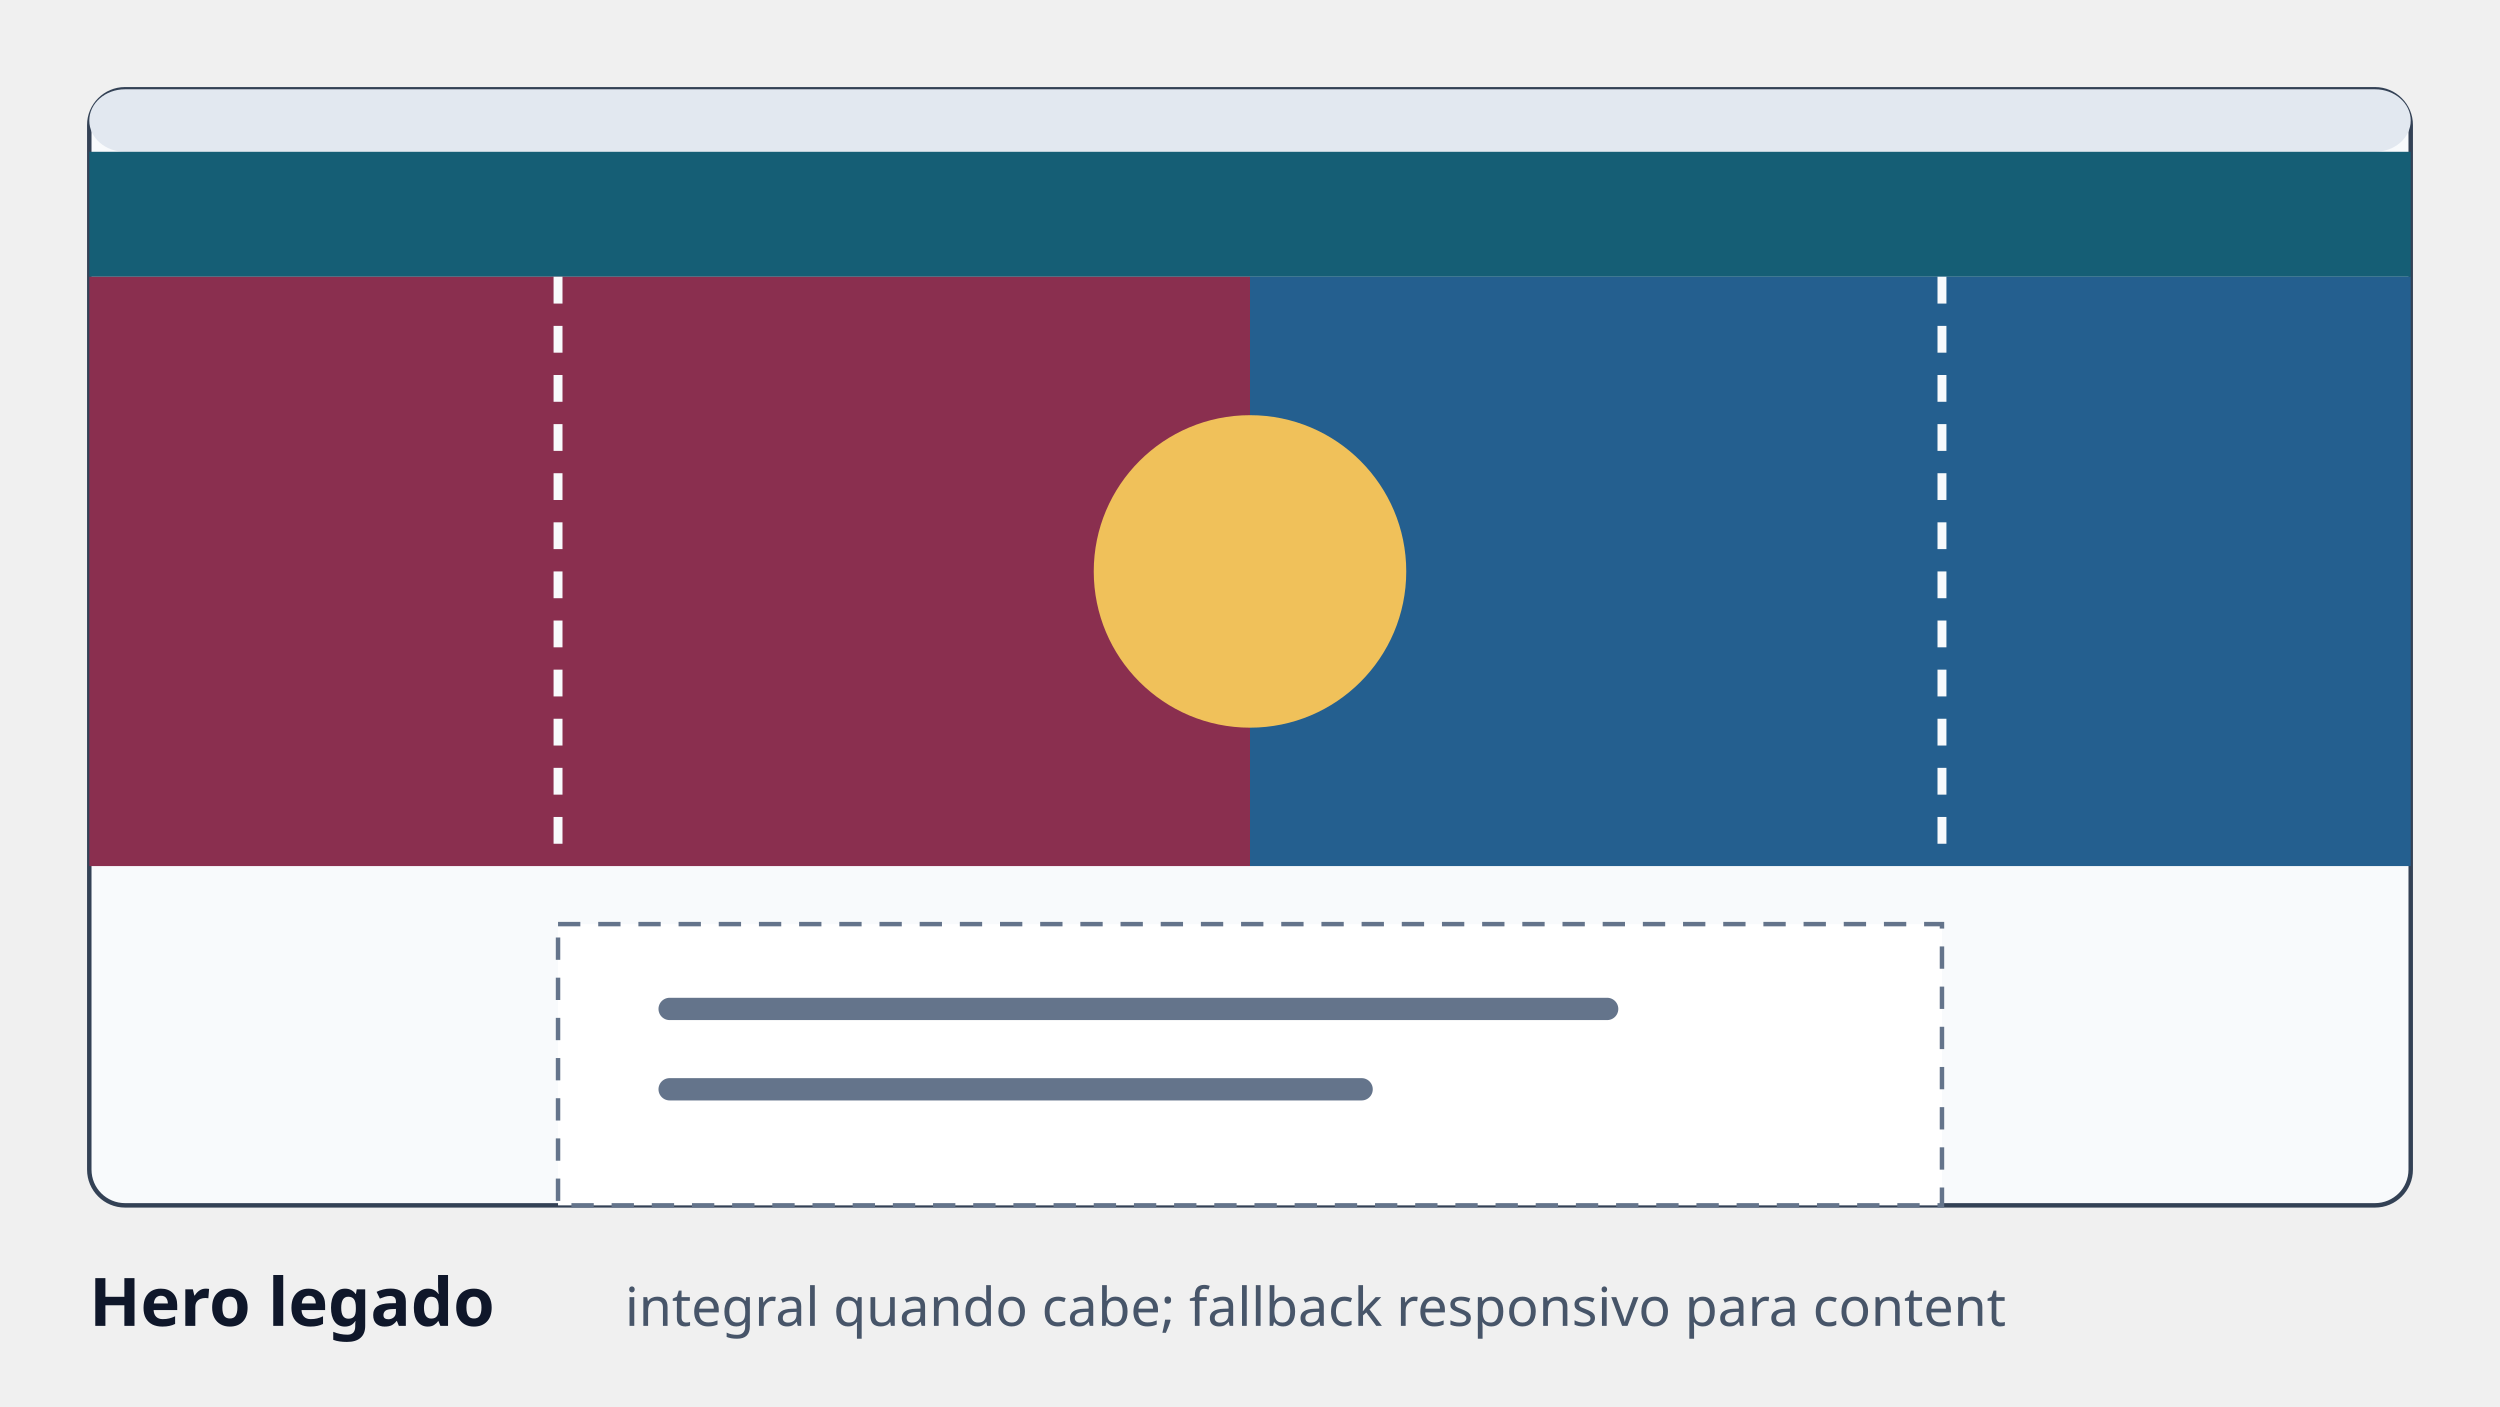
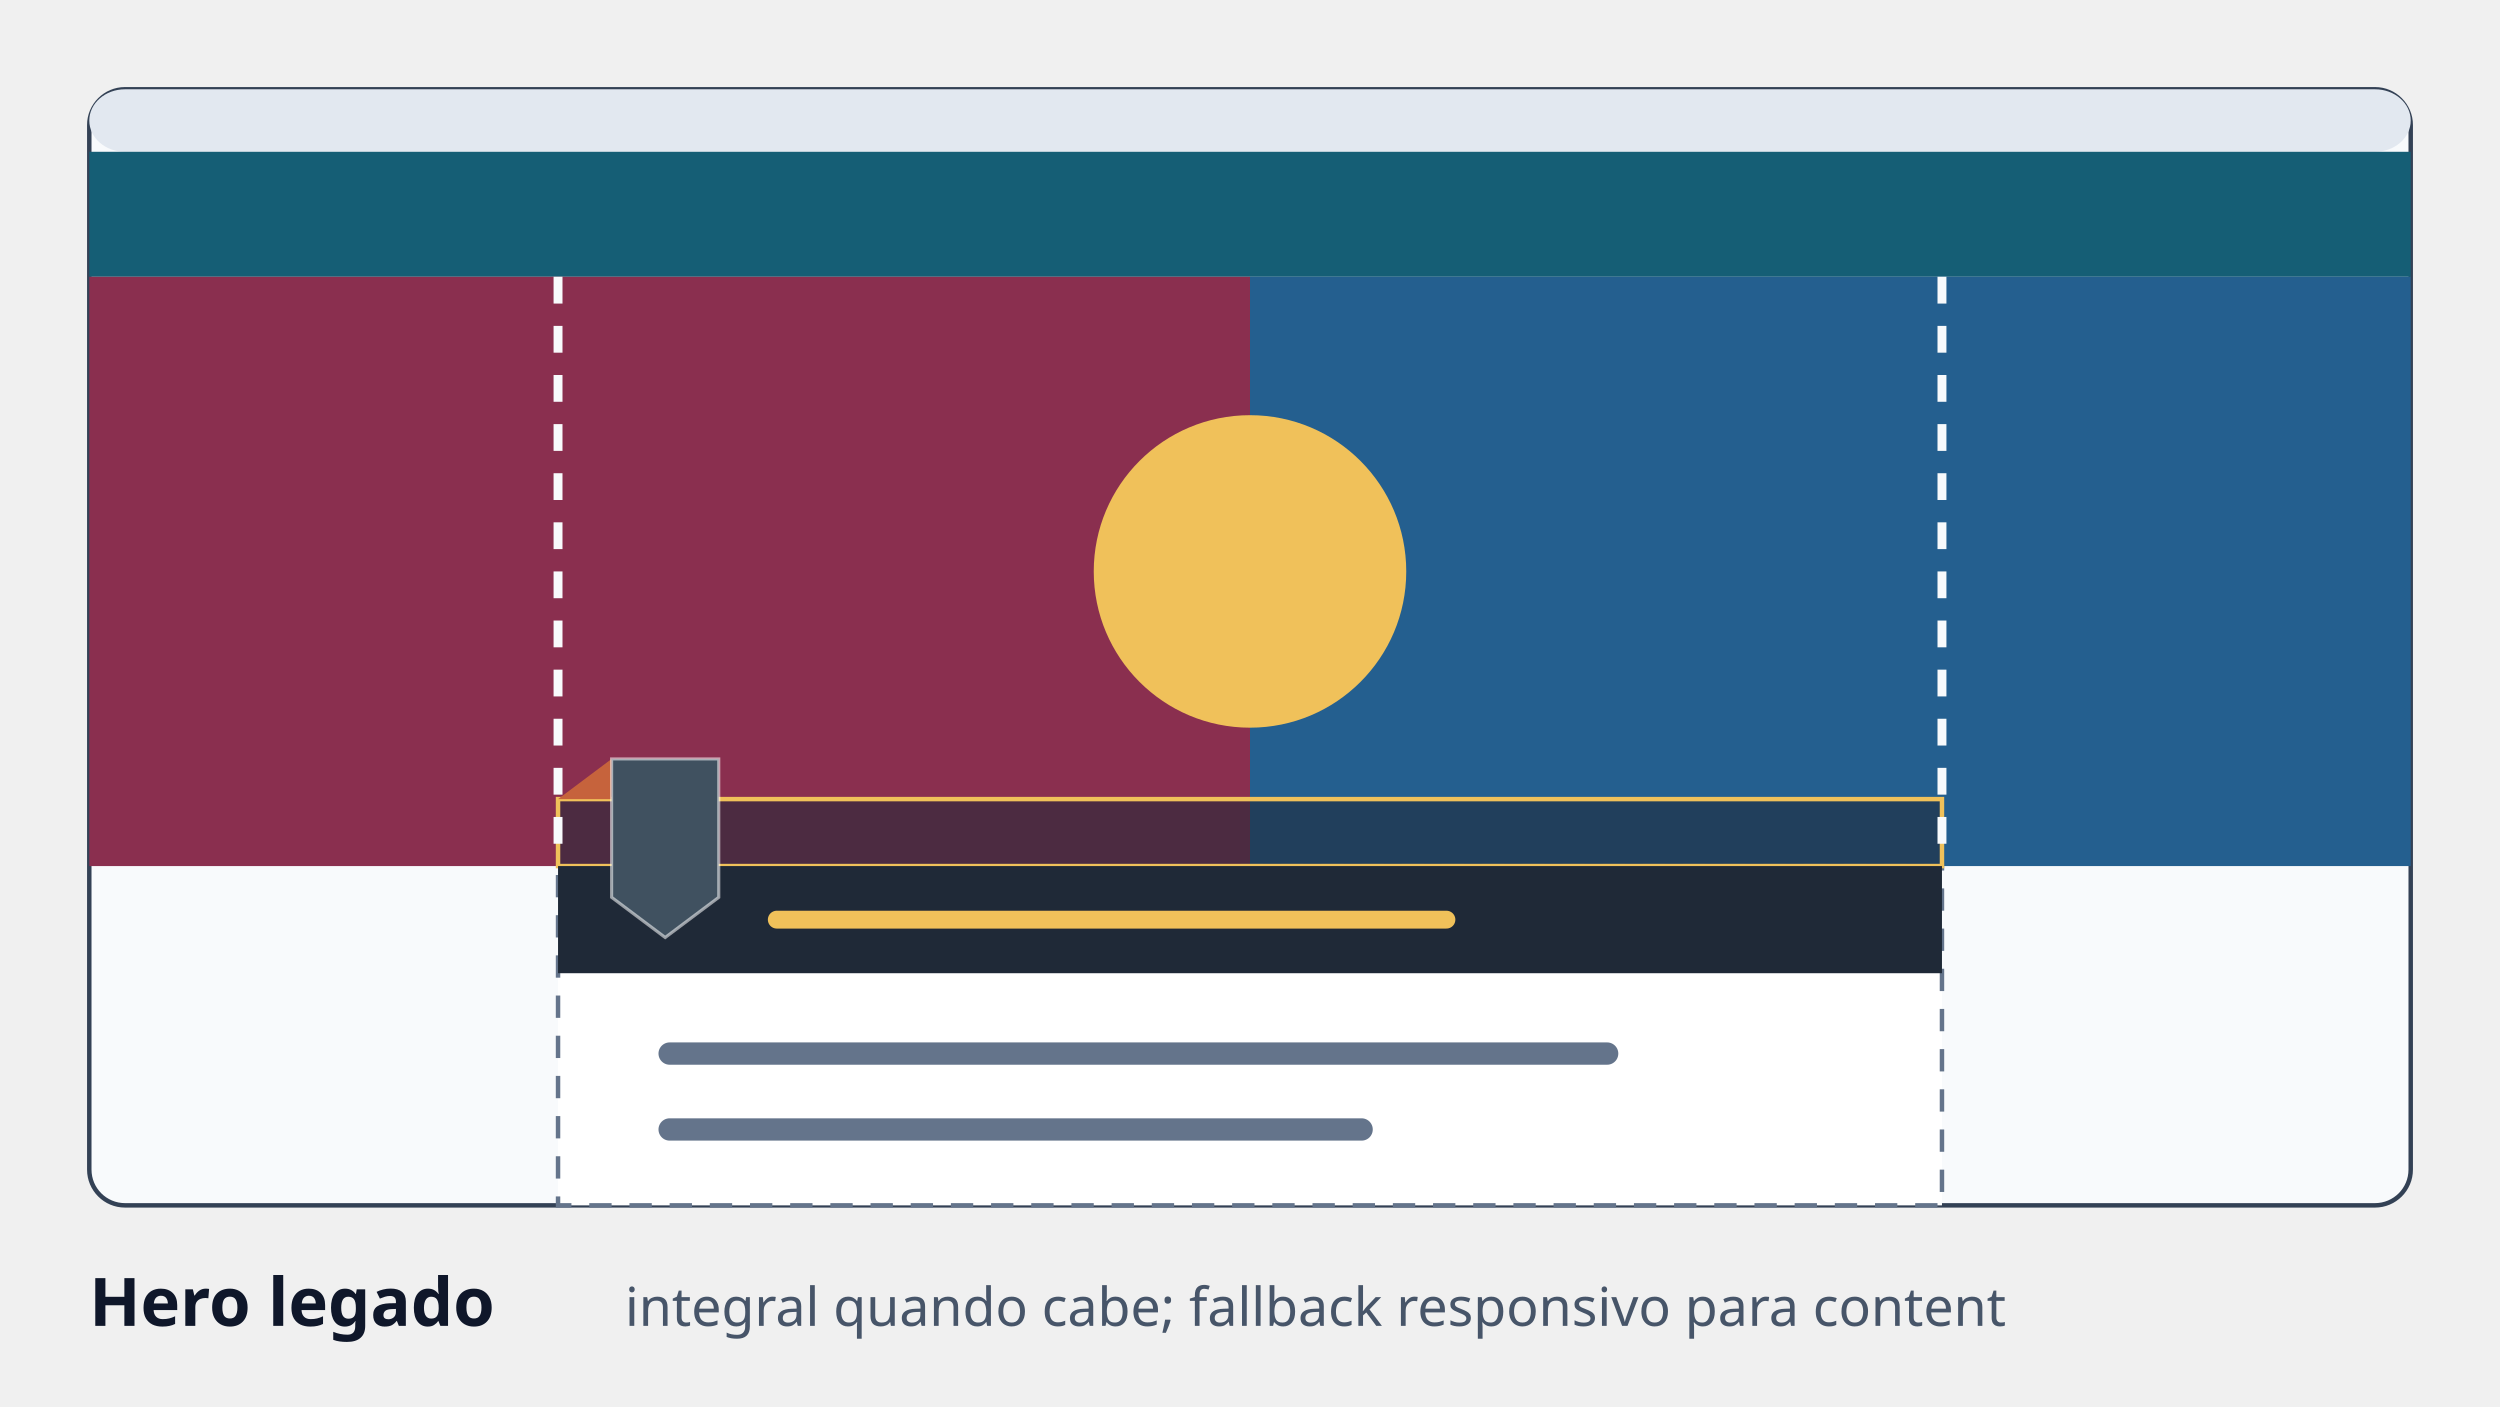
<svg xmlns="http://www.w3.org/2000/svg" width="560" height="315" viewBox="0 0 560 315" role="img" aria-labelledby="title">
  <style>
-     :root{color-scheme:light dark}.frame{fill:#f8fafc;stroke:#334155}.chrome{fill:#e2e8f0}.mast{fill:#155e75}.article{fill:#fff;stroke:#64748b;stroke-dasharray:5 4}.media-a{fill:#8a2f4f}.media-b{fill:#245f8f}.sun{fill:#f0c15a}.line{stroke:#64748b;stroke-width:5;stroke-linecap:round}.guide{fill:none;stroke:#f8fafc;stroke-width:2;stroke-dasharray:6 5}.label{fill:#0f172a;font:600 15px system-ui,sans-serif}.note{fill:#475569;font:12px system-ui,sans-serif}@media(prefers-color-scheme:dark){.frame{fill:#0f172a;stroke:#cbd5e1}.chrome{fill:#334155}.article{fill:#111827;stroke:#94a3b8}.label{fill:#f8fafc}.note{fill:#cbd5e1}.line{stroke:#94a3b8}}
+     :root{color-scheme:light dark}.frame{fill:#f8fafc;stroke:#334155}.chrome{fill:#e2e8f0}.mast{fill:#155e75}.article{fill:#fff;stroke:#64748b;stroke-dasharray:5 4}.media-a{fill:#8a2f4f}.media-b{fill:#245f8f}.sun{fill:#f0c15a}.glass{fill:#1f2937;fill-opacity:.58;stroke:#f0c15a;stroke-width:1}.bar{fill:#1f2937}.flag{fill:#405160;stroke:#fff;stroke-opacity:.55;stroke-width:.7}.fold{fill:#c6633c}.titleline{stroke:#f0c15a;stroke-width:4;stroke-linecap:round}.line{stroke:#64748b;stroke-width:5;stroke-linecap:round}.guide{fill:none;stroke:#f8fafc;stroke-width:2;stroke-dasharray:6 5}.label{fill:#0f172a;font:600 15px system-ui,sans-serif}.note{fill:#475569;font:12px system-ui,sans-serif}@media(prefers-color-scheme:dark){.frame{fill:#0f172a;stroke:#cbd5e1}.chrome{fill:#334155}.article{fill:#111827;stroke:#94a3b8}.label{fill:#f8fafc}.note{fill:#cbd5e1}.line{stroke:#94a3b8}}
  </style>
  <rect class="frame" x="20" y="20" width="520" height="250" rx="8" />
  <rect class="chrome" x="20" y="20" width="520" height="14" rx="8" />
  <rect class="mast" x="20" y="34" width="520" height="28" />
  <rect class="media-a" x="20" y="62" width="260" height="132" />
  <rect class="media-b" x="280" y="62" width="260" height="132" />
  <circle class="sun" cx="280" cy="128" r="35" />
-   <rect class="article" x="125" y="207" width="310" height="63" />
-   <path class="line" d="M150 226h210M150 244h155" />
+   <rect class="article" x="125" y="194" width="310" height="76" />
+   <rect class="glass" x="125" y="179" width="310" height="15" />
+   <rect class="bar" x="125" y="194" width="310" height="24" />
+   <path class="fold" d="M137 170l-12 9h12z" />
+   <path class="flag" d="M137 170h24v31l-12 9-12-9z" />
+   <path class="titleline" d="M174 206h150" />
+   <path class="line" d="M150 236h210M150 253h155" />
  <path class="guide" d="M125 62v132M435 62v132" />
  <text class="label" x="20" y="297">Hero legado</text>
  <text class="note" x="140" y="297">integral quando cabe; fallback responsivo para content</text>
</svg>
